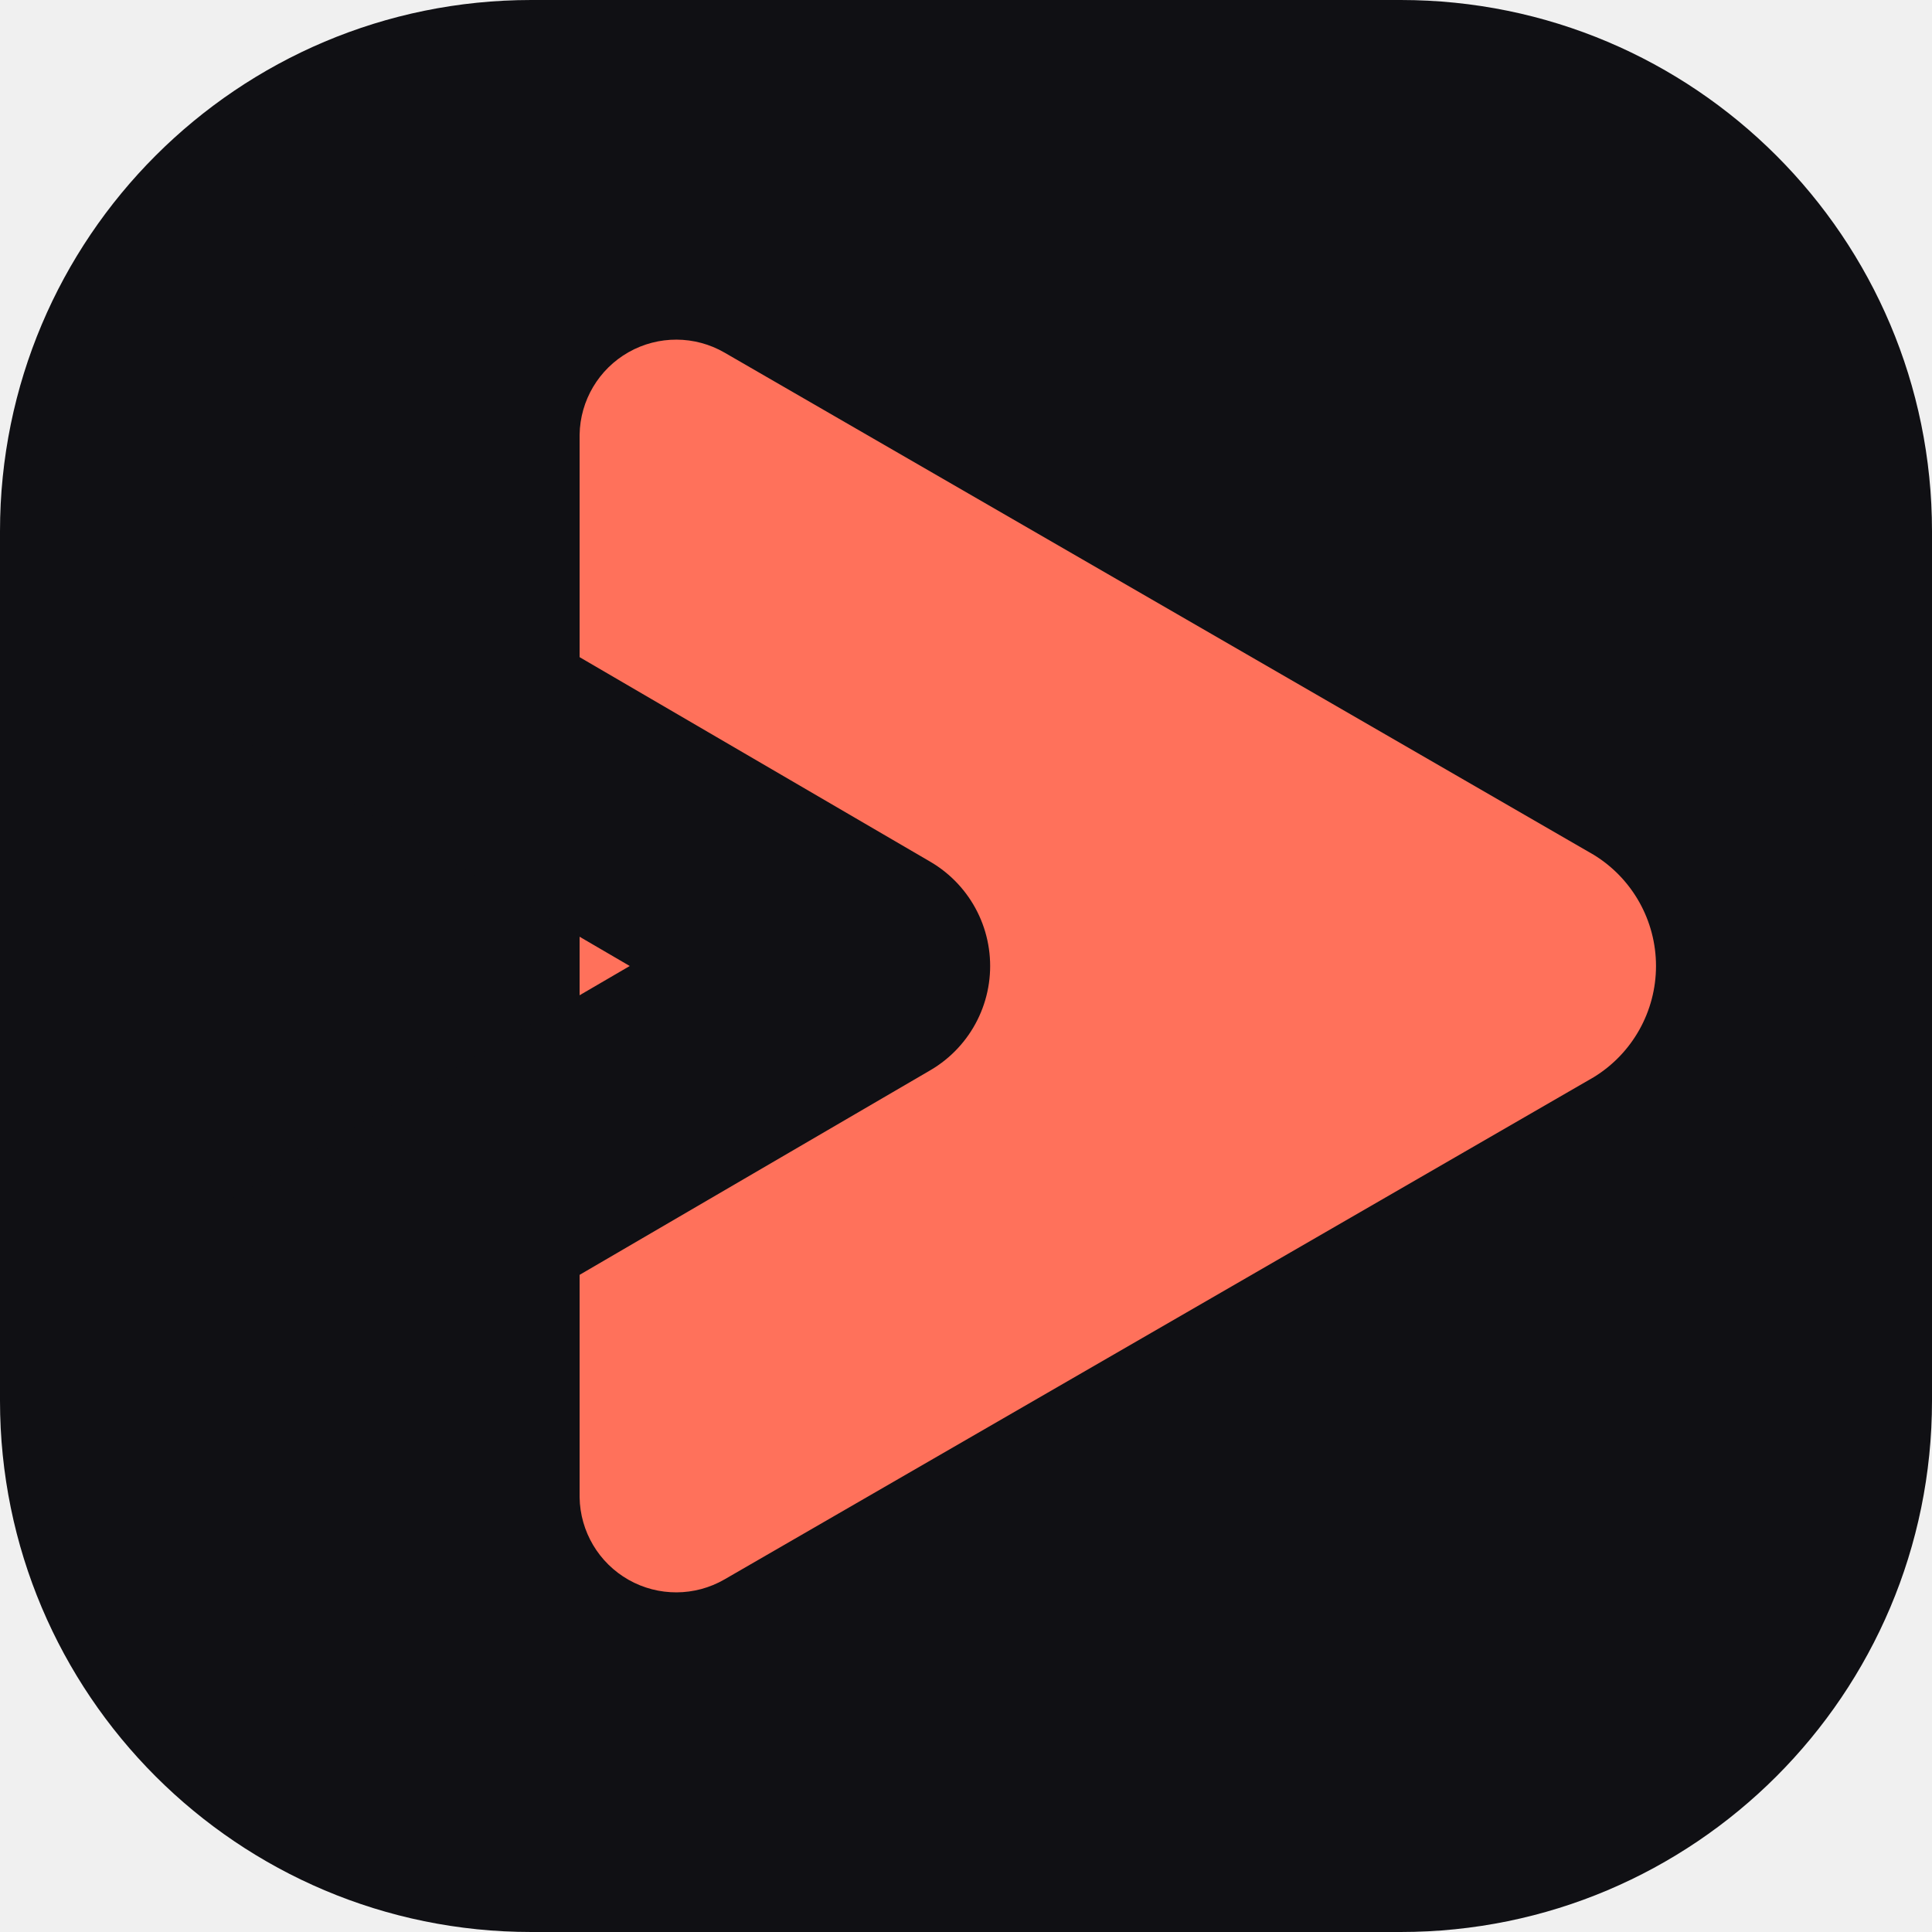
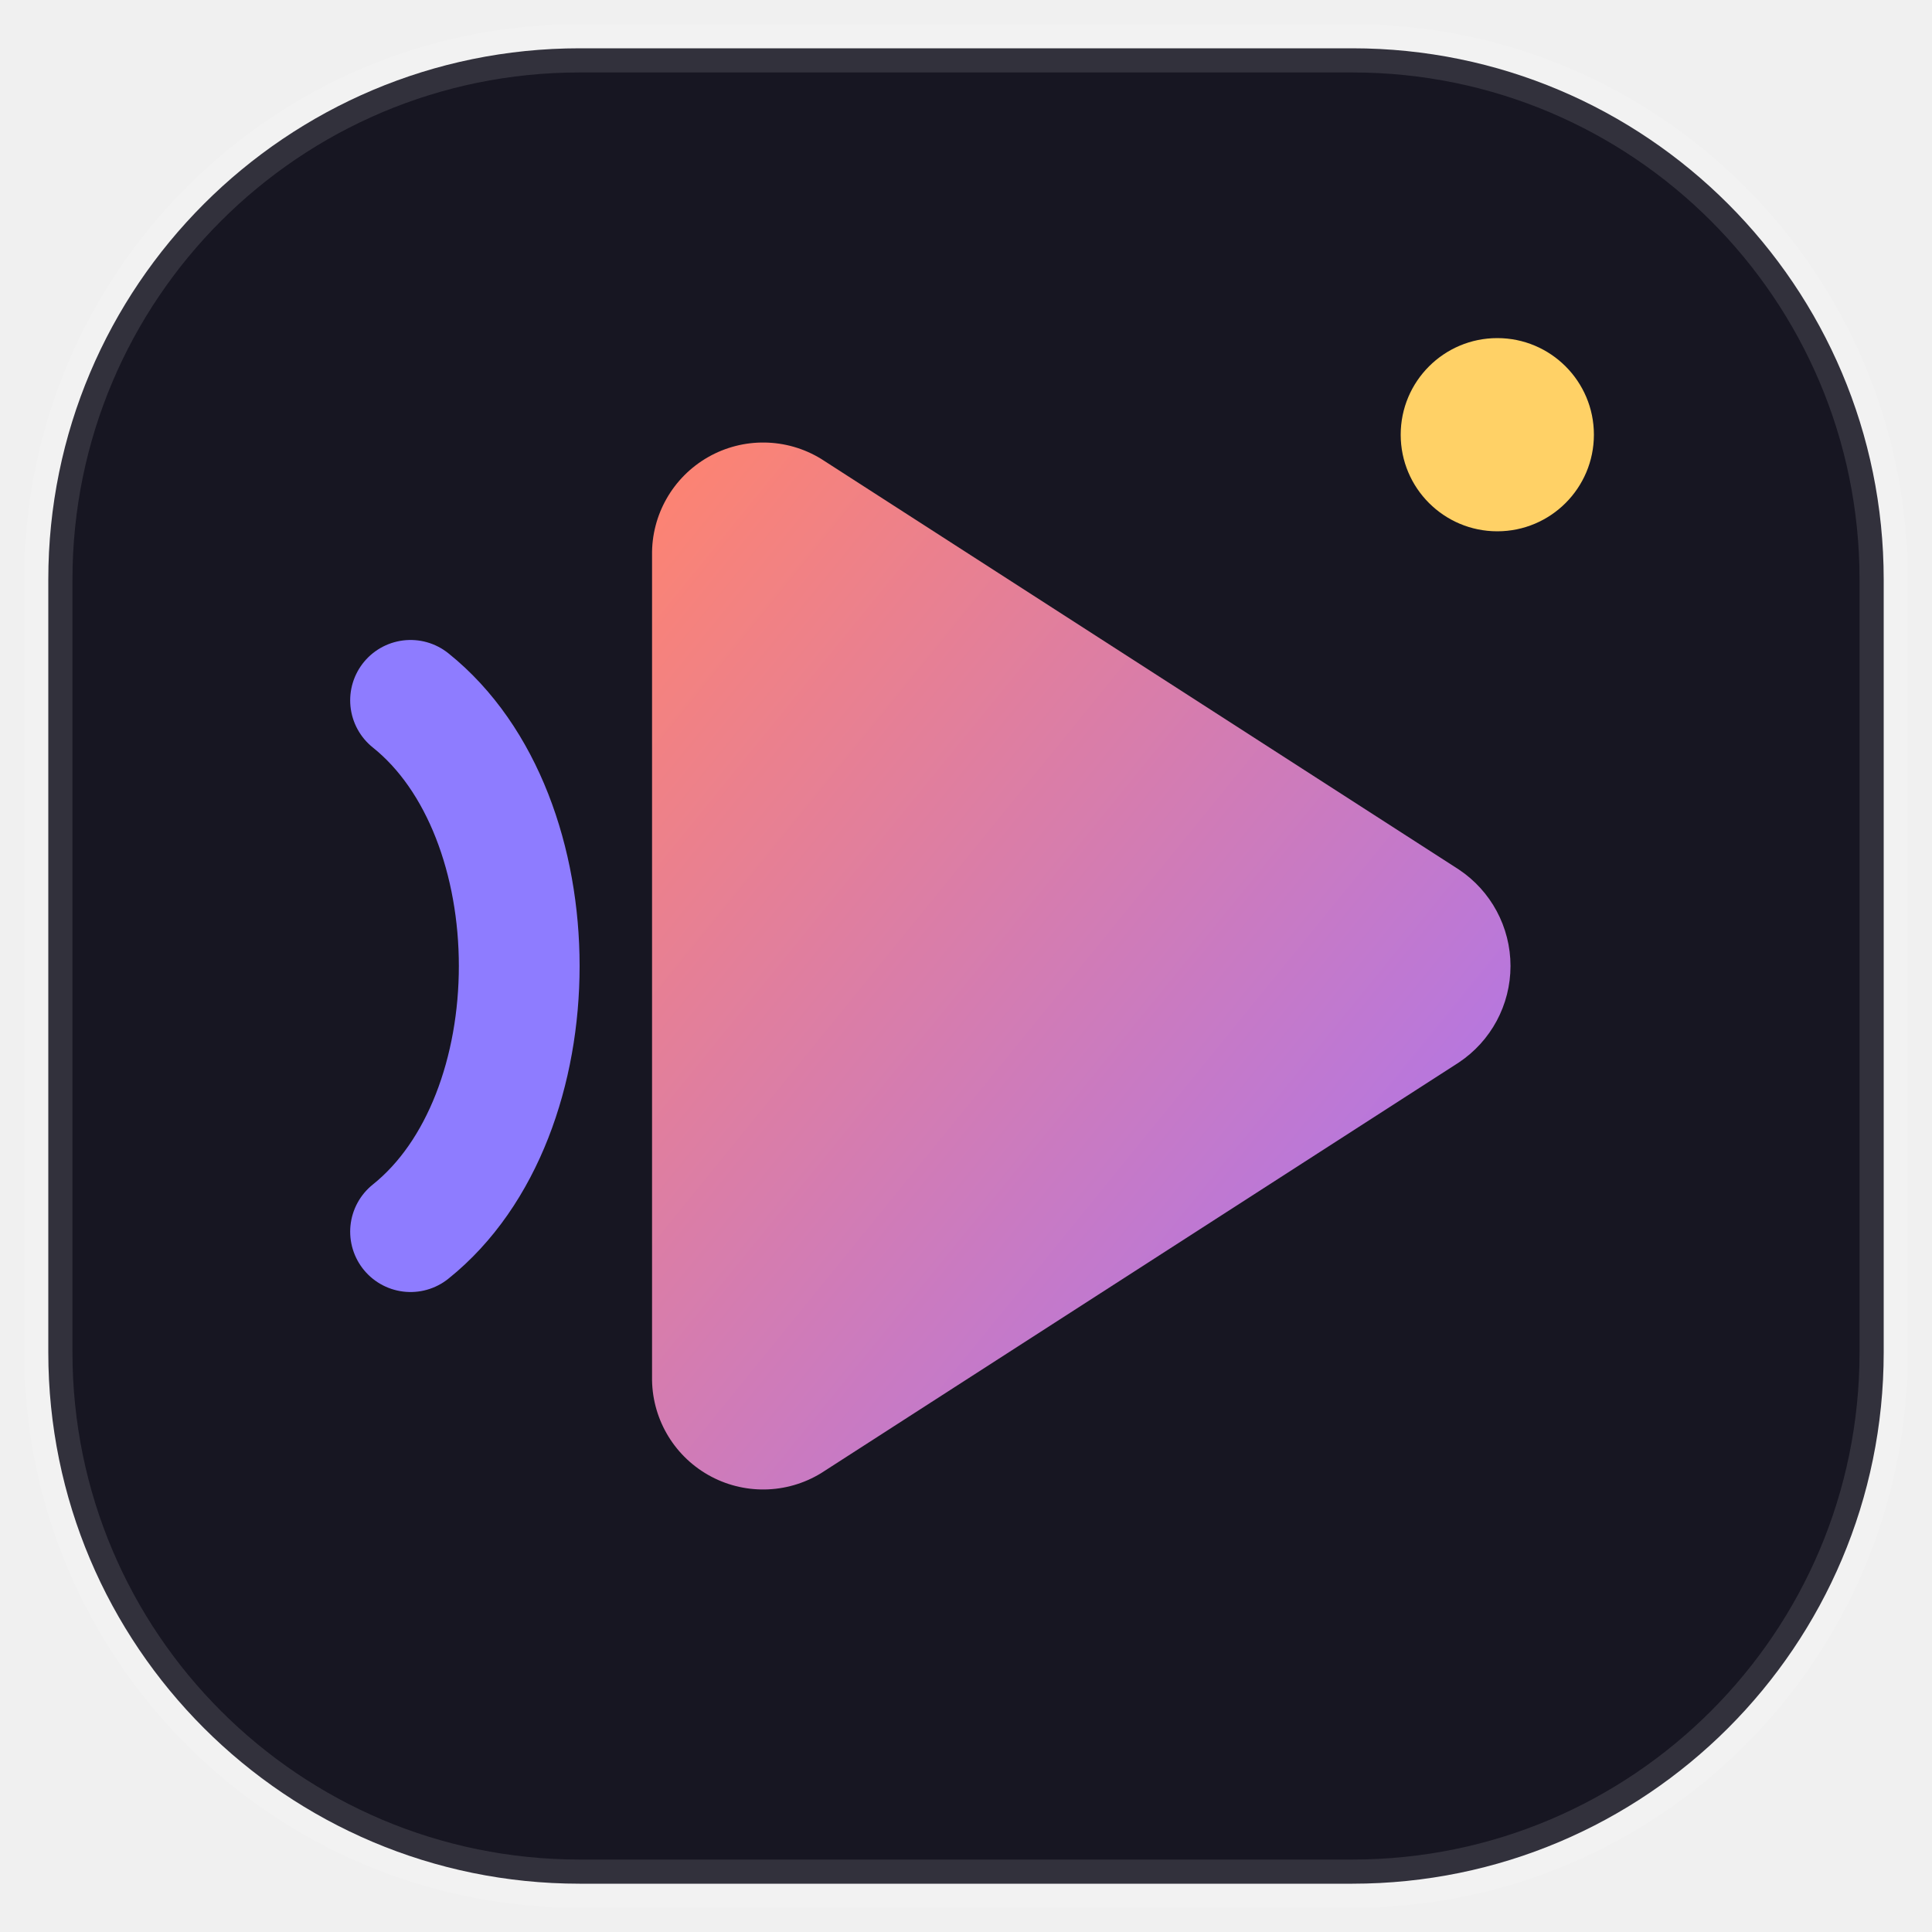
<svg xmlns="http://www.w3.org/2000/svg" viewBox="0 0 40 40">
-   <rect width="40" height="40" rx="11" fill="#101014" />
-   <path d="M12 9a2 2 0 0 1 3-1.7l18 10.4a2.7 2.7 0 0 1 0 4.6L15 32.7a2 2 0 0 1-3-1.7Z" fill="#ff715b" />
-   <path d="m6 13 12 7L6 27" fill="none" stroke="#101014" stroke-width="5" stroke-linejoin="round" />
+   <defs>
+     <linearGradient id="sv-logo" x1="0" y1="0" x2="1" y2="1">
+       <stop offset="0" stop-color="#ff846e" />
+       <stop offset="1" stop-color="#a273ff" />
+     </linearGradient>
+   </defs>
+   <rect x="1" y="1" width="38" height="38" rx="11" fill="#171622" stroke="#ffffff" stroke-opacity=".12" />
+   <path d="M17 9.5a2.3 2.3 0 0 0-3.5 2v17a2.3 2.3 0 0 0 3.5 2l13.2-8.5a2.4 2.4 0 0 0 0-4Z" fill="url(#sv-logo)" />
+   <path d="M8.5 14.5c3 2.4 3 8.6 0 11" fill="none" stroke="#8e7cff" stroke-linecap="round" stroke-width="2.5" />
+   <circle cx="31" cy="9" r="2" fill="#ffd166" />
</svg>
